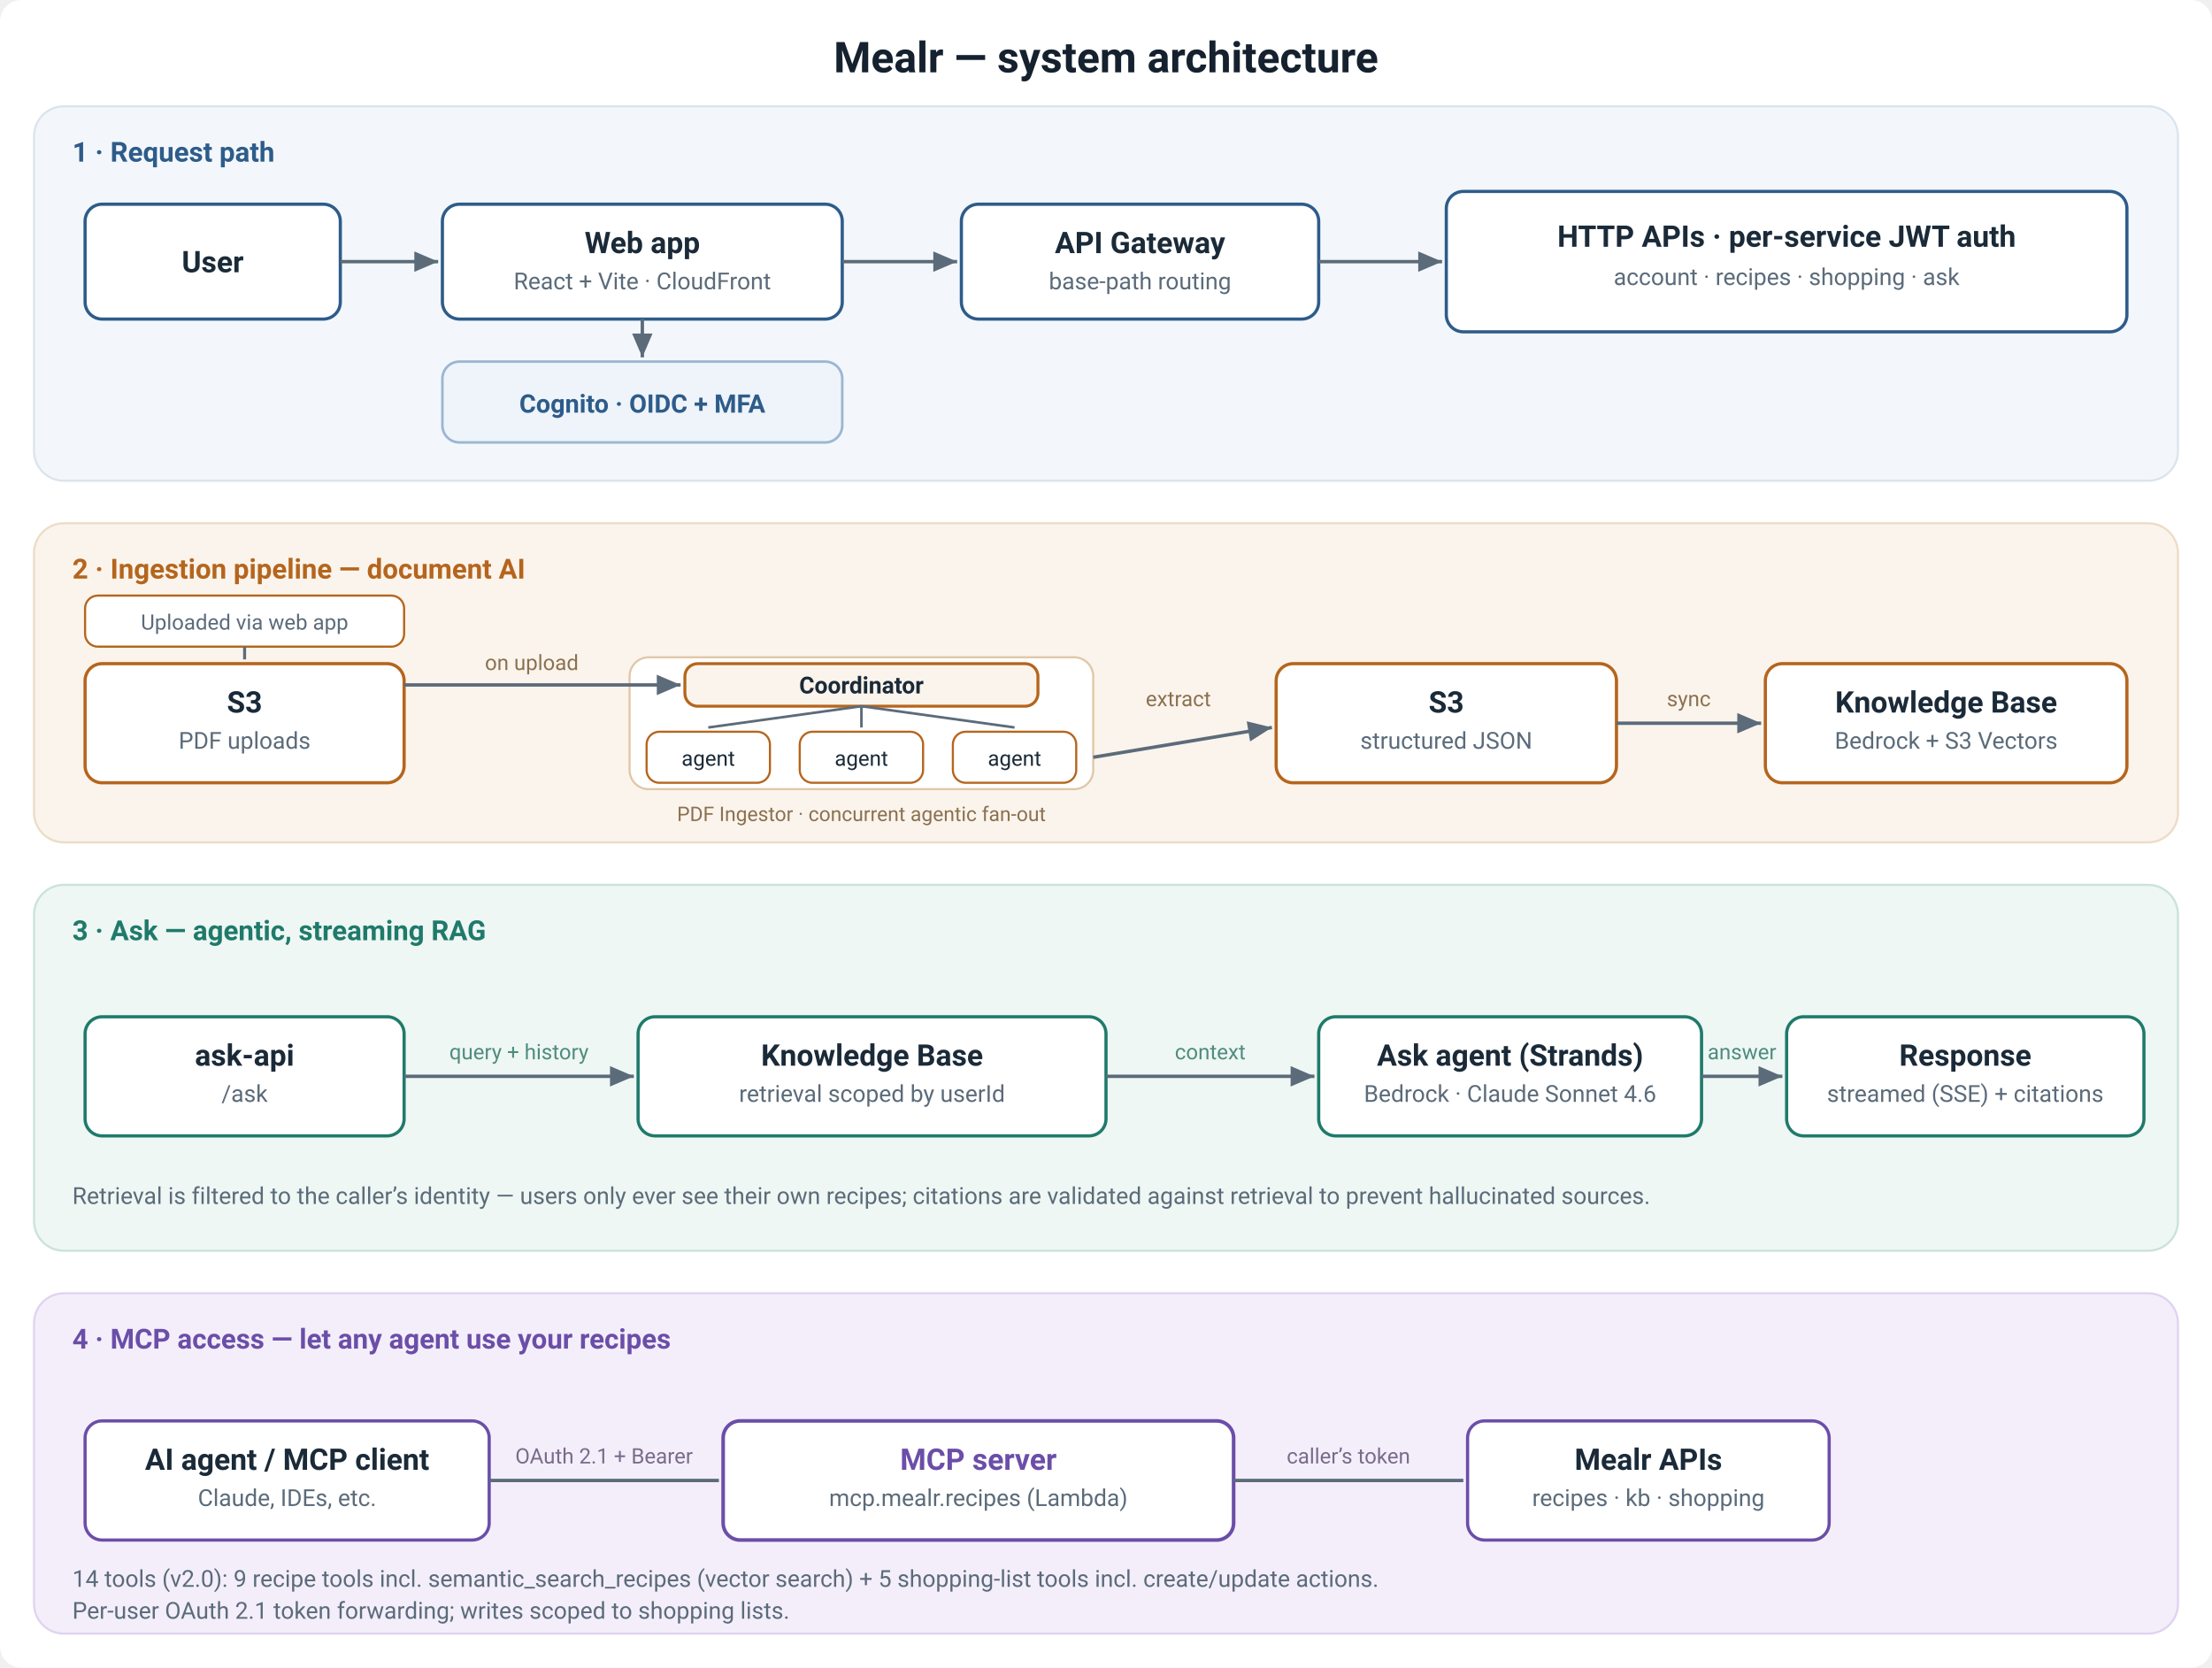
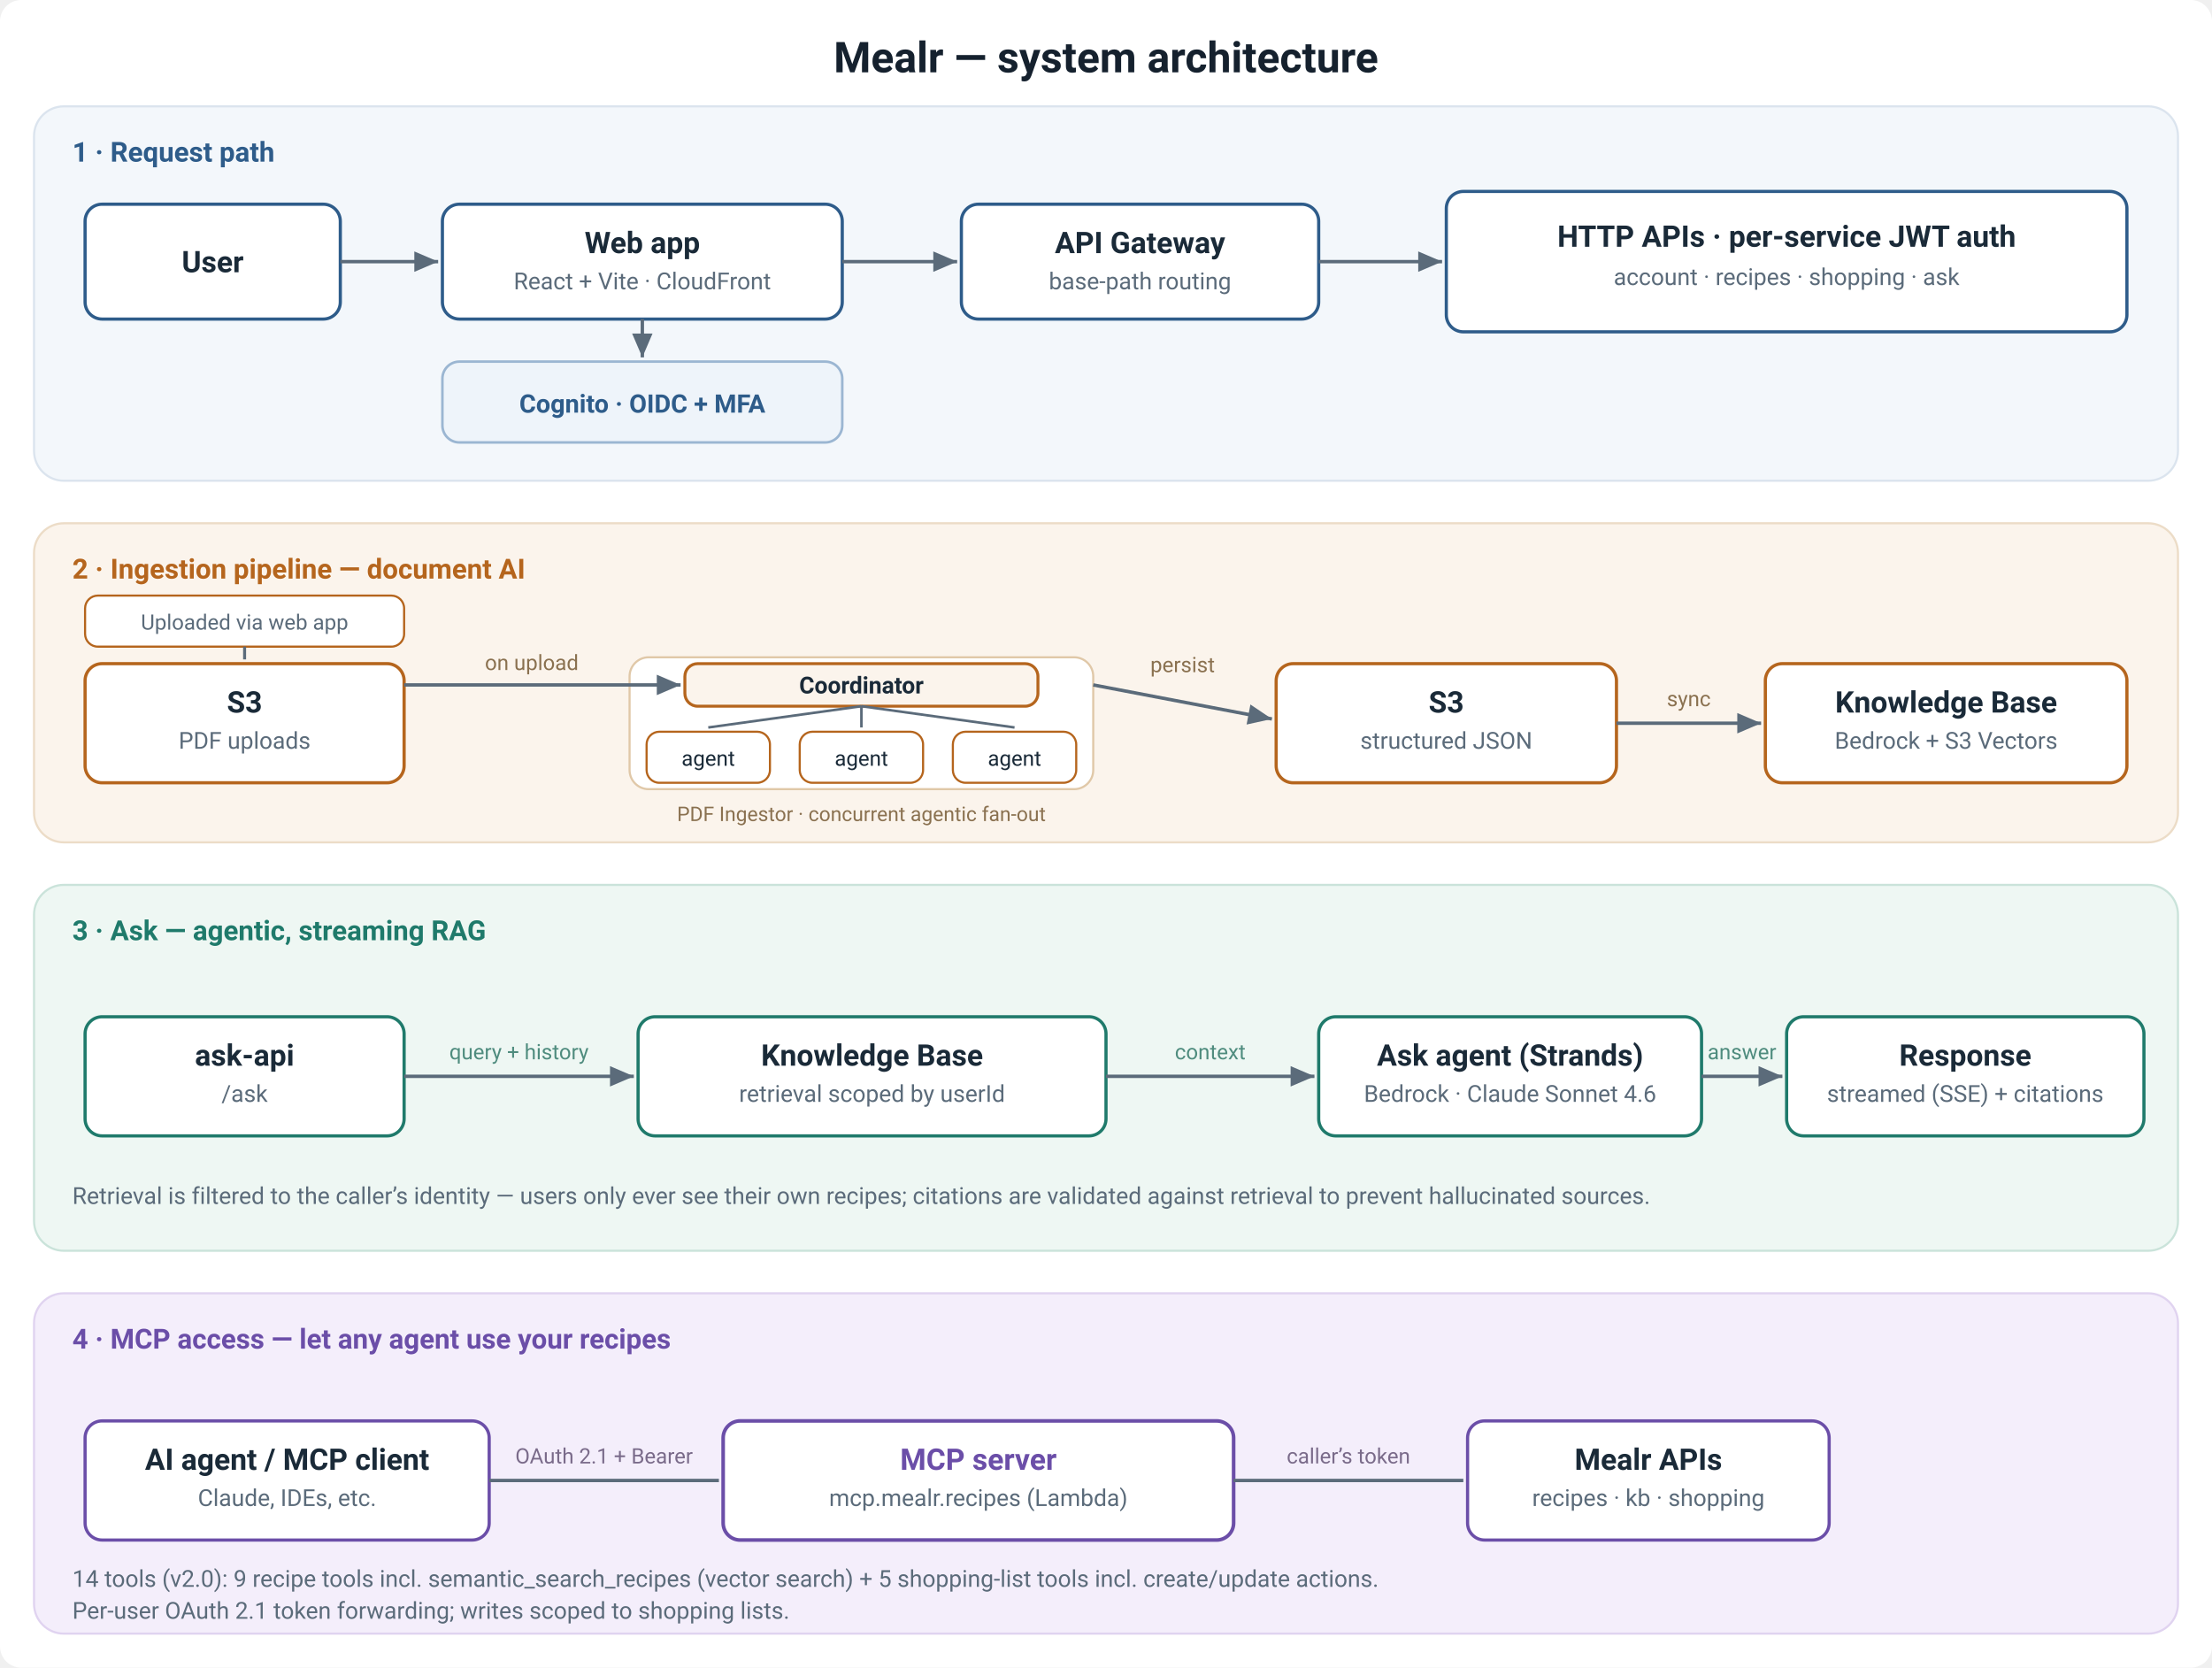
<svg xmlns="http://www.w3.org/2000/svg" viewBox="0 0 1040 784" font-family="-apple-system, BlinkMacSystemFont, 'Segoe UI', Roboto, Helvetica, Arial, sans-serif">
  <defs>
    <marker id="arrow" markerWidth="9" markerHeight="9" refX="7" refY="3" orient="auto" markerUnits="strokeWidth">
      <path d="M0,0 L7,3 L0,6 Z" fill="#5b6b7a" />
    </marker>
  </defs>
  <rect x="0" y="0" width="1040" height="784" rx="10" fill="#ffffff" />
  <text x="520" y="34" text-anchor="middle" font-size="20" font-weight="700" fill="#15212e">Mealr — system architecture</text>
  <rect x="16" y="50" width="1008" height="176" rx="14" fill="#f3f7fb" stroke="#dbe4ee" />
  <text x="34" y="76" font-size="13" font-weight="700" fill="#2E5C8A">1 · Request path</text>
  <rect x="40" y="96" width="120" height="54" rx="8" fill="#fff" stroke="#2E5C8A" stroke-width="1.5" />
  <text x="100" y="128" text-anchor="middle" font-size="14" font-weight="600" fill="#1a2a38">User</text>
  <rect x="208" y="96" width="188" height="54" rx="8" fill="#fff" stroke="#2E5C8A" stroke-width="1.5" />
  <text x="302" y="119" text-anchor="middle" font-size="14" font-weight="600" fill="#1a2a38">Web app</text>
  <text x="302" y="136" text-anchor="middle" font-size="11" fill="#5b6b7a">React + Vite · CloudFront</text>
  <rect x="452" y="96" width="168" height="54" rx="8" fill="#fff" stroke="#2E5C8A" stroke-width="1.5" />
  <text x="536" y="119" text-anchor="middle" font-size="14" font-weight="600" fill="#1a2a38">API Gateway</text>
  <text x="536" y="136" text-anchor="middle" font-size="11" fill="#5b6b7a">base-path routing</text>
  <rect x="680" y="90" width="320" height="66" rx="8" fill="#fff" stroke="#2E5C8A" stroke-width="1.5" />
  <text x="840" y="116" text-anchor="middle" font-size="14" font-weight="600" fill="#1a2a38">HTTP APIs · per-service JWT auth</text>
  <text x="840" y="134" text-anchor="middle" font-size="11" fill="#5b6b7a">account · recipes · shopping · ask</text>
  <rect x="208" y="170" width="188" height="38" rx="8" fill="#eef4fa" stroke="#9bb6d2" stroke-width="1.2" />
  <text x="302" y="194" text-anchor="middle" font-size="12" font-weight="600" fill="#2E5C8A">Cognito · OIDC + MFA</text>
  <line x1="160" y1="123" x2="206" y2="123" stroke="#5b6b7a" stroke-width="1.6" marker-end="url(#arrow)" />
  <line x1="396" y1="123" x2="450" y2="123" stroke="#5b6b7a" stroke-width="1.6" marker-end="url(#arrow)" />
  <line x1="620" y1="123" x2="678" y2="123" stroke="#5b6b7a" stroke-width="1.6" marker-end="url(#arrow)" />
  <line x1="302" y1="150" x2="302" y2="168" stroke="#5b6b7a" stroke-width="1.6" marker-end="url(#arrow)" />
  <rect x="16" y="246" width="1008" height="150" rx="14" fill="#fbf4ec" stroke="#ecdcc7" />
  <text x="34" y="272" font-size="13" font-weight="700" fill="#B5651D">2 · Ingestion pipeline — document AI</text>
  <rect x="40" y="280" width="150" height="24" rx="6" fill="#fff" stroke="#B5651D" />
  <text x="115" y="296" text-anchor="middle" font-size="10" fill="#5b6b7a">Uploaded via web app</text>
  <line x1="115" y1="304" x2="115" y2="310" stroke="#5b6b7a" stroke-width="1.4" marker-end="url(#ar)" />
  <rect x="40" y="312" width="150" height="56" rx="8" fill="#fff" stroke="#B5651D" stroke-width="1.5" />
  <text x="115" y="335" text-anchor="middle" font-size="14" font-weight="600" fill="#1a2a38">S3</text>
  <text x="115" y="352" text-anchor="middle" font-size="11" fill="#5b6b7a">PDF uploads</text>
  <rect x="296" y="309" width="218" height="62" rx="9" fill="#ffffff" stroke="#e0c8a8" />
  <rect x="322" y="312" width="166" height="20" rx="6" fill="#fbf4ec" stroke="#B5651D" stroke-width="1.4" />
  <text x="405" y="326" text-anchor="middle" font-size="11" font-weight="600" fill="#1a2a38">Coordinator</text>
  <line x1="405" y1="332" x2="333" y2="342" stroke="#5b6b7a" stroke-width="1.2" marker-end="url(#ar)" />
  <line x1="405" y1="332" x2="405" y2="342" stroke="#5b6b7a" stroke-width="1.2" marker-end="url(#ar)" />
  <line x1="405" y1="332" x2="477" y2="342" stroke="#5b6b7a" stroke-width="1.2" marker-end="url(#ar)" />
  <rect x="304" y="344" width="58" height="24" rx="6" fill="#fff" stroke="#B5651D" />
  <text x="333" y="360" text-anchor="middle" font-size="10" fill="#1a2a38">agent</text>
  <rect x="376" y="344" width="58" height="24" rx="6" fill="#fff" stroke="#B5651D" />
  <text x="405" y="360" text-anchor="middle" font-size="10" fill="#1a2a38">agent</text>
  <rect x="448" y="344" width="58" height="24" rx="6" fill="#fff" stroke="#B5651D" />
  <text x="477" y="360" text-anchor="middle" font-size="10" fill="#1a2a38">agent</text>
  <text x="405" y="386" text-anchor="middle" font-size="9.5" fill="#8a7150">PDF Ingestor · concurrent agentic fan-out</text>
  <rect x="600" y="312" width="160" height="56" rx="8" fill="#fff" stroke="#B5651D" stroke-width="1.5" />
  <text x="680" y="335" text-anchor="middle" font-size="14" font-weight="600" fill="#1a2a38">S3</text>
  <text x="680" y="352" text-anchor="middle" font-size="11" fill="#5b6b7a">structured JSON</text>
  <rect x="830" y="312" width="170" height="56" rx="8" fill="#fff" stroke="#B5651D" stroke-width="1.5" />
  <text x="915" y="335" text-anchor="middle" font-size="14" font-weight="600" fill="#1a2a38">Knowledge Base</text>
  <text x="915" y="352" text-anchor="middle" font-size="11" fill="#5b6b7a">Bedrock + S3 Vectors</text>
  <line x1="190" y1="322" x2="320" y2="322" stroke="#5b6b7a" stroke-width="1.6" marker-end="url(#arrow)" />
  <text x="250" y="315" text-anchor="middle" font-size="10" fill="#8a7150">on upload</text>
-   <line x1="514" y1="356" x2="598" y2="342" stroke="#5b6b7a" stroke-width="1.6" marker-end="url(#arrow)" />
-   <text x="554" y="332" text-anchor="middle" font-size="10" fill="#8a7150">extract</text>
+   <line x1="514" y1="322" x2="598" y2="338" stroke="#5b6b7a" stroke-width="1.6" marker-end="url(#arrow)" />
+   <text x="556" y="316" text-anchor="middle" font-size="10" fill="#8a7150">persist</text>
  <line x1="760" y1="340" x2="828" y2="340" stroke="#5b6b7a" stroke-width="1.6" marker-end="url(#arrow)" />
  <text x="794" y="332" text-anchor="middle" font-size="10" fill="#8a7150">sync</text>
  <rect x="16" y="416" width="1008" height="172" rx="14" fill="#eef7f3" stroke="#cae3da" />
  <text x="34" y="442" font-size="13" font-weight="700" fill="#1F7A6B">3 · Ask — agentic, streaming RAG</text>
  <rect x="40" y="478" width="150" height="56" rx="8" fill="#fff" stroke="#1F7A6B" stroke-width="1.5" />
  <text x="115" y="501" text-anchor="middle" font-size="14" font-weight="600" fill="#1a2a38">ask-api</text>
  <text x="115" y="518" text-anchor="middle" font-size="11" fill="#5b6b7a">/ask</text>
  <rect x="300" y="478" width="220" height="56" rx="8" fill="#fff" stroke="#1F7A6B" stroke-width="1.5" />
  <text x="410" y="501" text-anchor="middle" font-size="14" font-weight="600" fill="#1a2a38">Knowledge Base</text>
  <text x="410" y="518" text-anchor="middle" font-size="11" fill="#5b6b7a">retrieval scoped by userId</text>
  <rect x="620" y="478" width="180" height="56" rx="8" fill="#fff" stroke="#1F7A6B" stroke-width="1.5" />
  <text x="710" y="501" text-anchor="middle" font-size="14" font-weight="600" fill="#1a2a38">Ask agent (Strands)</text>
  <text x="710" y="518" text-anchor="middle" font-size="11" fill="#5b6b7a">Bedrock · Claude Sonnet 4.6</text>
  <rect x="840" y="478" width="168" height="56" rx="8" fill="#fff" stroke="#1F7A6B" stroke-width="1.5" />
  <text x="924" y="501" text-anchor="middle" font-size="14" font-weight="600" fill="#1a2a38">Response</text>
  <text x="924" y="518" text-anchor="middle" font-size="11" fill="#5b6b7a">streamed (SSE) + citations</text>
  <line x1="190" y1="506" x2="298" y2="506" stroke="#5b6b7a" stroke-width="1.6" marker-end="url(#arrow)" />
  <text x="244" y="498" text-anchor="middle" font-size="10" fill="#4f8c7e">query + history</text>
  <line x1="520" y1="506" x2="618" y2="506" stroke="#5b6b7a" stroke-width="1.6" marker-end="url(#arrow)" />
  <text x="569" y="498" text-anchor="middle" font-size="10" fill="#4f8c7e">context</text>
  <line x1="800" y1="506" x2="838" y2="506" stroke="#5b6b7a" stroke-width="1.6" marker-end="url(#arrow)" />
  <text x="819" y="498" text-anchor="middle" font-size="10" fill="#4f8c7e">answer</text>
  <text x="34" y="566" font-size="11" fill="#5b6b7a">Retrieval is filtered to the caller’s identity — users only ever see their own recipes; citations are validated against retrieval to prevent hallucinated sources.</text>
  <rect x="16" y="608" width="1008" height="160" rx="14" fill="#f4eefb" stroke="#e0d3f0" />
  <text x="34" y="634" font-size="13" font-weight="700" fill="#6b4ea8">4 · MCP access — let any agent use your recipes</text>
  <rect x="40" y="668" width="190" height="56" rx="8" fill="#fff" stroke="#6b4ea8" stroke-width="1.5" />
  <text x="135" y="691" text-anchor="middle" font-size="14" font-weight="600" fill="#1a2a38">AI agent / MCP client</text>
  <text x="135" y="708" text-anchor="middle" font-size="11" fill="#5b6b7a">Claude, IDEs, etc.</text>
  <rect x="340" y="668" width="240" height="56" rx="8" fill="#fff" stroke="#6b4ea8" stroke-width="1.7" />
  <text x="460" y="691" text-anchor="middle" font-size="14" font-weight="600" fill="#6b4ea8">MCP server</text>
  <text x="460" y="708" text-anchor="middle" font-size="11" fill="#5b6b7a">mcp.mealr.recipes (Lambda)</text>
  <rect x="690" y="668" width="170" height="56" rx="8" fill="#fff" stroke="#6b4ea8" stroke-width="1.5" />
  <text x="775" y="691" text-anchor="middle" font-size="14" font-weight="600" fill="#1a2a38">Mealr APIs</text>
  <text x="775" y="708" text-anchor="middle" font-size="11" fill="#5b6b7a">recipes · kb · shopping</text>
  <line x1="230" y1="696" x2="338" y2="696" stroke="#5b6b7a" stroke-width="1.6" marker-end="url(#ar)" />
  <text x="284" y="688" text-anchor="middle" font-size="10" fill="#7a6b8a">OAuth 2.1 + Bearer</text>
  <line x1="580" y1="696" x2="688" y2="696" stroke="#5b6b7a" stroke-width="1.6" marker-end="url(#ar)" />
  <text x="634" y="688" text-anchor="middle" font-size="10" fill="#7a6b8a">caller’s token</text>
  <text x="34" y="746" font-size="11" fill="#5b6b7a">14 tools (v2.0): 9 recipe tools incl. semantic_search_recipes (vector search) + 5 shopping-list tools incl. create/update actions.</text>
  <text x="34" y="761" font-size="11" fill="#5b6b7a">Per-user OAuth 2.1 token forwarding; writes scoped to shopping lists.</text>
</svg>
